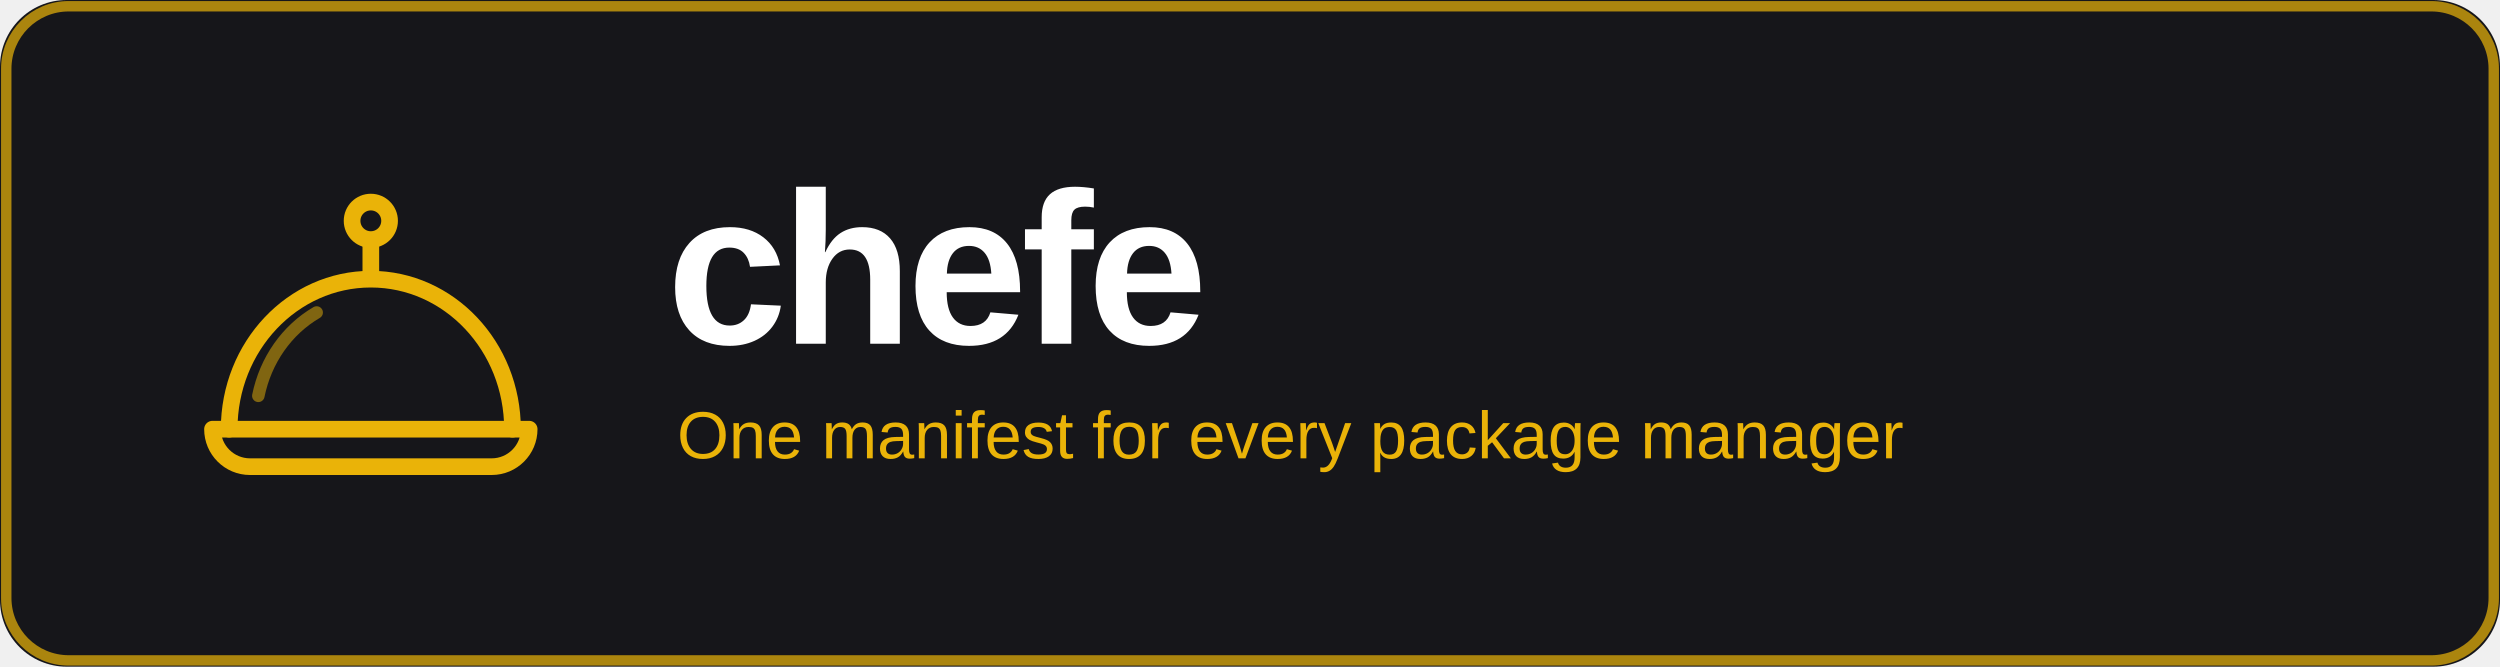
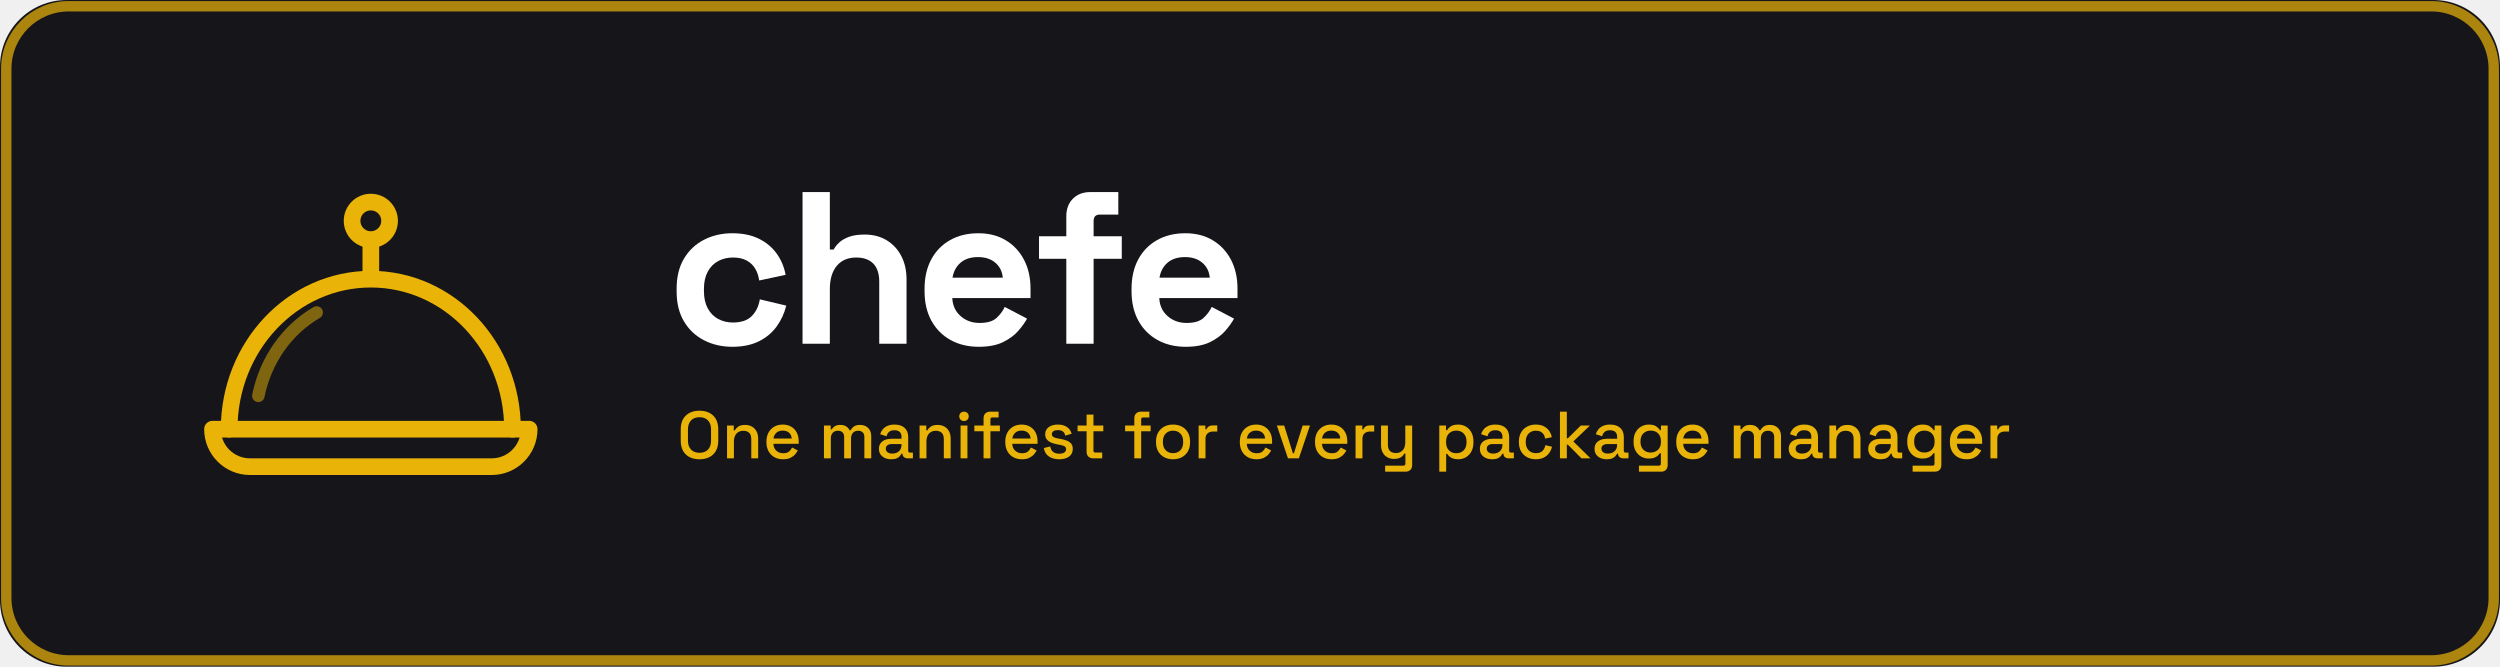
- <svg xmlns="http://www.w3.org/2000/svg" width="1200" height="320" viewBox="0 0 1200 320" fill="none">
+ <svg xmlns="http://www.w3.org/2000/svg" viewBox="0 0 1200 320" fill="none">
  <rect width="1200" height="320" rx="32" fill="#16161a" />
  <rect x="3" y="3" width="1194" height="314" rx="30" fill="none" stroke="#eab308" stroke-width="5" opacity="0.7" />
  <g transform="translate(58 46) scale(2)" stroke="#eab308" stroke-linecap="round" stroke-linejoin="round" fill="none" stroke-width="4">
    <circle cx="60" cy="30" r="4.5" />
    <path d="M60 36 v6" />
    <path d="M26 80 a34 36 0 0 1 68 0" />
    <path d="M33 72 a28 30 0 0 1 14 -20" stroke-width="3" opacity="0.5" />
    <path d="M22 80 h76 a9 9 0 0 1 -9 9 H31 a9 9 0 0 1 -9 -9 Z" />
  </g>
-   <text x="320" y="165" font-family="'Space Grotesk','Helvetica Neue',Arial,sans-serif" font-weight="700" font-size="104" letter-spacing="-3" fill="#ffffff">chefe</text>
-   <text x="325" y="220" font-family="'Space Grotesk','Helvetica Neue',Arial,sans-serif" font-weight="500" font-size="32" fill="#eab308">One manifest for every package manager</text>
+   <g fill="#ffffff">
+     <path transform="translate(320.00 165.00) scale(0.104 -0.104)" d="M303 -14Q231 -14 172.5 16.0Q114 46 80.0 103.0Q46 160 46 241V255Q46 336 80.0 393.0Q114 450 172.5 480.0Q231 510 303 510Q374 510 425.0 485.0Q476 460 507.5 416.5Q539 373 549 318L427 292Q423 322 409.0 346.0Q395 370 369.5 384.0Q344 398 306 398Q268 398 237.5 381.5Q207 365 189.5 332.5Q172 300 172 253V243Q172 196 189.5 163.5Q207 131 237.5 114.5Q268 98 306 98Q363 98 392.5 127.5Q422 157 430 205L552 176Q539 123 507.5 79.5Q476 36 425.0 11.0Q374 -14 303 -14Z" />
+     <path transform="translate(377.94 165.00) scale(0.104 -0.104)" d="M70 0V700H196V435H214Q222 451 239.0 467.0Q256 483 284.5 493.5Q313 504 357 504Q415 504 458.5 477.5Q502 451 526.0 404.5Q550 358 550 296V0H424V286Q424 342 396.5 370.0Q369 398 318 398Q260 398 228.0 359.5Q196 321 196 252V0Z" />
+     <path transform="translate(439.01 165.00) scale(0.104 -0.104)" d="M296 -14Q222 -14 165.5 17.5Q109 49 77.5 106.5Q46 164 46 242V254Q46 332 77.0 389.5Q108 447 164.0 478.5Q220 510 294 510Q367 510 421.0 477.5Q475 445 505.0 387.5Q535 330 535 254V211H174Q176 160 212.0 128.0Q248 96 300 96Q353 96 378.0 119.0Q403 142 416 170L519 116Q505 90 478.5 59.5Q452 29 408.0 7.5Q364 -14 296 -14ZM175 305H407Q403 348 372.5 374.0Q342 400 293 400Q242 400 212.0 374.0Q182 348 175 305Z" />
+     <path transform="translate(496.02 165.00) scale(0.104 -0.104)" d="M152 0V392H26V496H152V588Q152 639 182.5 669.5Q213 700 262 700H392V596H306Q278 596 278 566V496H408V392H278V0Z" />
+     <path transform="translate(538.36 165.00) scale(0.104 -0.104)" d="M296 -14Q222 -14 165.5 17.5Q109 49 77.5 106.5Q46 164 46 242V254Q46 332 77.0 389.5Q108 447 164.0 478.5Q220 510 294 510Q367 510 421.0 477.5Q475 445 505.0 387.5Q535 330 535 254V211H174Q176 160 212.0 128.0Q248 96 300 96Q353 96 378.0 119.0Q403 142 416 170L519 116Q505 90 478.5 59.5Q452 29 408.0 7.5Q364 -14 296 -14ZM175 305H407Q403 348 372.5 374.0Q342 400 293 400Q242 400 212.0 374.0Q182 348 175 305Z" />
+   </g>
+   <g fill="#eab308">
+     <path transform="translate(325.00 220.00) scale(0.032 -0.032)" d="M336.25 -14Q207.4 -14 131.15 58.5Q54.9 131 54.9 267.75V432.25Q54.9 569 131.15 641.5Q207.4 714 336.25 714Q465.1 714 541.35 641.5Q617.601 569 617.601 432.25V267.75Q617.601 131 541.35 58.5Q465.1 -14 336.25 -14ZM336.25 83.001Q418.65 83.001 464.024 131.601Q509.399 180.201 509.399 264.45V435.55Q509.399 519.799 464.024 568.399Q418.65 616.999 336.25 616.999Q254.851 616.999 208.976 568.399Q163.101 519.799 163.101 435.55V264.45Q163.101 180.201 208.976 131.601Q254.851 83.001 336.25 83.001Z" />
+     <path transform="translate(346.54 220.00) scale(0.032 -0.032)" d="M76.3 0V492.5H177.201V418.751H193.101Q207.201 449.301 243.001 475.25Q278.801 501.2 349.651 501.2Q405.901 501.2 449.576 476.275Q493.251 451.35 518.126 405.55Q543 359.75 543 296V0H440.099V288.1Q440.099 352.499 408.224 382.949Q376.349 413.399 319.75 413.399Q255.8 413.399 217.501 371.049Q179.201 328.699 179.201 248.85V0Z" />
+     <path transform="translate(366.22 220.00) scale(0.032 -0.032)" d="M301.6 -14Q227.25 -14 171.1 17.5Q114.95 49 83.625 106.325Q52.3 163.65 52.3 240.25V252.25Q52.3 329.2 83.3 386.35Q114.3 443.5 169.775 475Q225.25 506.5 297.85 506.5Q369.1 506.5 422.575 475.4Q476.05 444.3 506.05 388.2Q536.05 332.1 536.05 256.8V217.65H156.501Q158.851 152.651 200.626 114.526Q242.4 76.401 304.2 76.401Q362.449 76.401 391.824 102.201Q421.199 128.001 436.649 161.951L522.5 118.45Q508.15 90 481.65 59.15Q455.15 28.3 411.85 7.15Q368.55 -14 301.6 -14ZM157.501 296.951H431.498Q427.498 352.55 391.224 384.324Q354.949 416.099 297.2 416.099Q238.5 416.099 202.201 384.324Q165.901 352.55 157.501 296.951Z" />
+     <path transform="translate(393.06 220.00) scale(0.032 -0.032)" d="M76.3 0V492.5H177.201V435H193.101Q206.801 460.7 237.851 480.95Q268.901 501.2 322.101 501.2Q377.201 501.2 410.776 478.425Q444.35 455.651 461 420.901H476.901Q493.901 455 526.651 478.1Q559.4 501.2 619.2 501.2Q666.6 501.2 703.925 481.35Q741.25 461.5 763.225 423.05Q785.2 384.6 785.2 328.45V0H682.299V320.5Q682.299 365.349 657.624 389.699Q632.949 414.049 588.3 414.049Q540.05 414.049 511.125 383.049Q482.201 352.049 482.201 293.7V0H379.299V320.5Q379.299 365.349 354.624 389.699Q329.95 414.049 285.3 414.049Q237.05 414.049 208.126 383.049Q179.201 352.049 179.201 293.7V0Z" />
+     <path transform="translate(420.49 220.00) scale(0.032 -0.032)" d="M228.55 -14Q176.25 -14 134.425 4.15Q92.6 22.3 68.275 57.275Q43.95 92.25 43.95 142.2Q43.95 192.5 68.275 226.125Q92.6 259.75 135.225 276.725Q177.85 293.7 231.75 293.7H382.449V325.55Q382.449 368.95 356.249 395.124Q330.049 421.299 276.1 421.299Q223.15 421.299 195.076 396.299Q167.001 371.3 157.901 330.65L62.2 361.951Q74.2 401.7 100.525 434.25Q126.85 466.8 170.825 486.65Q214.8 506.5 277.4 506.5Q373.3 506.5 428.025 457.85Q482.75 409.2 482.75 318.65V115.801Q482.75 85.801 510.75 85.801H553.2V0H476.2Q441.3 0 419.399 18.175Q397.499 36.35 397.499 67.05V70.15H381.649Q374.499 54.65 358.224 34.625Q341.95 14.6 310.9 0.3Q279.85 -14 228.55 -14ZM244.25 71.201Q305.65 71.201 344.049 106.651Q382.449 142.1 382.449 203.699V214.399H237.95Q197 214.399 171.926 196.775Q146.851 179.15 146.851 145.15Q146.851 111.151 172.926 91.176Q199 71.201 244.25 71.201Z" />
+     <path transform="translate(438.95 220.00) scale(0.032 -0.032)" d="M76.3 0V492.5H177.201V418.751H193.101Q207.201 449.301 243.001 475.25Q278.801 501.2 349.651 501.2Q405.901 501.2 449.576 476.275Q493.251 451.35 518.126 405.55Q543 359.75 543 296V0H440.099V288.1Q440.099 352.499 408.224 382.949Q376.349 413.399 319.75 413.399Q255.8 413.399 217.501 371.049Q179.201 328.699 179.201 248.85V0Z" />
+     <path transform="translate(458.63 220.00) scale(0.032 -0.032)" d="M76.3 0V492.5H179.201V0ZM127.75 559.6Q97.95 559.6 77.425 579.15Q56.9 598.7 56.9 629.8Q56.9 661.251 77.425 680.626Q97.95 700.001 127.75 700.001Q158.551 700.001 178.576 680.626Q198.601 661.251 198.601 629.8Q198.601 598.7 178.576 579.15Q158.551 559.6 127.75 559.6Z" />
+     <path transform="translate(466.82 220.00) scale(0.032 -0.032)" d="M165.299 0V405.999H27.4V492.5H165.299V600.599Q165.299 646.349 191.949 673.175Q218.6 700 264.1 700H390.6V613.499H296.901Q268.201 613.499 268.201 583.499V492.5H410.1V405.999H268.201V0Z" />
+     <path transform="translate(480.87 220.00) scale(0.032 -0.032)" d="M301.6 -14Q227.25 -14 171.1 17.5Q114.95 49 83.625 106.325Q52.3 163.65 52.3 240.25V252.25Q52.3 329.2 83.3 386.35Q114.3 443.5 169.775 475Q225.25 506.5 297.85 506.5Q369.1 506.5 422.575 475.4Q476.05 444.3 506.05 388.2Q536.05 332.1 536.05 256.8V217.65H156.501Q158.851 152.651 200.626 114.526Q242.4 76.401 304.2 76.401Q362.449 76.401 391.824 102.201Q421.199 128.001 436.649 161.951L522.5 118.45Q508.15 90 481.65 59.15Q455.15 28.3 411.85 7.15Q368.55 -14 301.6 -14ZM157.501 296.951H431.498Q427.498 352.55 391.224 384.324Q354.949 416.099 297.2 416.099Q238.5 416.099 202.201 384.324Q165.901 352.55 157.501 296.951Z" />
+     <path transform="translate(499.56 220.00) scale(0.032 -0.032)" d="M277.75 -14Q183.9 -14 121.725 28.0Q59.55 70 46.2 154.65L142.251 178Q149.601 136.7 168.901 113.026Q188.201 89.351 216.55 79.276Q244.9 69.201 277.75 69.201Q327.349 69.201 353.774 87.851Q380.199 106.501 380.199 136.5Q380.199 166.85 355.124 180.925Q330.049 195 281.5 203.699L247.2 209.749Q197.3 219.049 156.4 236.199Q115.5 253.349 91.075 283.3Q66.65 313.25 66.65 359.8Q66.65 429.95 119.075 468.225Q171.5 506.5 257.4 506.5Q340.4 506.5 393.825 469.325Q447.25 432.15 462.85 368.301L367.199 340.7Q358.499 385.699 329.449 404.499Q300.399 423.299 257.4 423.299Q214.75 423.299 190.851 407.824Q166.951 392.349 166.951 363.7Q166.951 334.1 190.451 320.151Q213.951 306.201 254.25 299.151L288.55 293.101Q342.45 283.801 386.025 267.651Q429.6 251.501 455.05 221.876Q480.5 192.251 480.5 142.35Q480.5 67.5 425.575 26.75Q370.65 -14 277.75 -14Z" />
+     <path transform="translate(516.36 220.00) scale(0.032 -0.032)" d="M261.4 0Q215.9 0 189.249 26.825Q162.599 53.651 162.599 99.401V405.999H27.4V492.5H162.599V656.3H265.501V492.5H413.4V405.999H265.501V116.501Q265.501 86.501 294.201 86.501H396.5V0Z" />
+     <path transform="translate(539.18 220.00) scale(0.032 -0.032)" d="M165.299 0V405.999H27.4V492.5H165.299V600.599Q165.299 646.349 191.949 673.175Q218.6 700 264.1 700H390.6V613.499H296.901Q268.201 613.499 268.201 583.499V492.5H410.1V405.999H268.201V0Z" />
+     <path transform="translate(553.22 220.00) scale(0.032 -0.032)" d="M307.4 -14Q233.4 -14 175.625 16.525Q117.85 47.05 85.075 103.875Q52.3 160.7 52.3 238.95V253.55Q52.3 331.8 85.075 388.625Q117.85 445.45 175.625 475.975Q233.4 506.5 307.4 506.5Q381.4 506.5 439.175 475.975Q496.95 445.45 529.725 388.625Q562.5 331.8 562.5 253.55V238.95Q562.5 160.7 529.725 103.875Q496.95 47.05 439.175 16.525Q381.4 -14 307.4 -14ZM307.4 77.701Q375.199 77.701 417.399 121.151Q459.599 164.601 459.599 241.6V250.9Q459.599 327.9 417.724 371.349Q375.849 414.799 307.4 414.799Q239.951 414.799 197.576 371.349Q155.201 327.9 155.201 250.9V241.6Q155.201 164.601 197.576 121.151Q239.951 77.701 307.4 77.701Z" />
+     <path transform="translate(572.90 220.00) scale(0.032 -0.032)" d="M76.3 0V492.5H177.201V434.75H193.101Q205.151 465.8 231.351 480.15Q257.551 494.5 296.801 494.5H355.751V402.099H293.051Q242.601 402.099 210.901 374.674Q179.201 347.249 179.201 289.699V0Z" />
+     <path transform="translate(593.45 220.00) scale(0.032 -0.032)" d="M301.6 -14Q227.25 -14 171.1 17.5Q114.95 49 83.625 106.325Q52.3 163.65 52.3 240.25V252.25Q52.3 329.2 83.3 386.35Q114.3 443.5 169.775 475Q225.25 506.5 297.85 506.5Q369.1 506.5 422.575 475.4Q476.05 444.3 506.05 388.2Q536.05 332.1 536.05 256.8V217.65H156.501Q158.851 152.651 200.626 114.526Q242.4 76.401 304.2 76.401Q362.449 76.401 391.824 102.201Q421.199 128.001 436.649 161.951L522.5 118.45Q508.15 90 481.65 59.15Q455.15 28.3 411.85 7.15Q368.55 -14 301.6 -14ZM157.501 296.951H431.498Q427.498 352.55 391.224 384.324Q354.949 416.099 297.2 416.099Q238.5 416.099 202.201 384.324Q165.901 352.55 157.501 296.951Z" />
+     <path transform="translate(612.14 220.00) scale(0.032 -0.032)" d="M190.099 0 23.699 492.5H133.201L263.95 75.901H279.85L410.599 492.5H520.101L353.701 0Z" />
+     <path transform="translate(629.54 220.00) scale(0.032 -0.032)" d="M301.6 -14Q227.25 -14 171.1 17.5Q114.95 49 83.625 106.325Q52.3 163.65 52.3 240.25V252.25Q52.3 329.2 83.3 386.35Q114.3 443.5 169.775 475Q225.25 506.5 297.85 506.5Q369.1 506.5 422.575 475.4Q476.05 444.3 506.05 388.2Q536.05 332.1 536.05 256.8V217.65H156.501Q158.851 152.651 200.626 114.526Q242.4 76.401 304.2 76.401Q362.449 76.401 391.824 102.201Q421.199 128.001 436.649 161.951L522.5 118.45Q508.15 90 481.65 59.15Q455.15 28.3 411.85 7.15Q368.55 -14 301.6 -14ZM157.501 296.951H431.498Q427.498 352.55 391.224 384.324Q354.949 416.099 297.2 416.099Q238.5 416.099 202.201 384.324Q165.901 352.55 157.501 296.951Z" />
+     <path transform="translate(648.23 220.00) scale(0.032 -0.032)" d="M76.3 0V492.5H177.201V434.75H193.101Q205.151 465.8 231.351 480.15Q257.551 494.5 296.801 494.5H355.751V402.099H293.051Q242.601 402.099 210.901 374.674Q179.201 347.249 179.201 289.699V0Z" />
+     <path transform="translate(660.62 220.00) scale(0.032 -0.032)" d="M132.749 -200V-109.599H407.649Q436.349 -109.599 436.349 -79.599V71.65H420.449Q411.049 52.2 392.474 33.625Q373.899 15.05 342.974 3.175Q312.049 -8.7 264.6 -8.7Q208.699 -8.7 164.849 16.225Q121 41.15 96.125 87.1Q71.25 133.05 71.25 196.15V492.5H174.151V204.05Q174.151 140.001 206.026 109.551Q237.901 79.101 294.5 79.101Q358.45 79.101 396.749 121.276Q435.049 163.451 435.049 243.3V492.5H537.951V-100.599Q537.951 -146.349 511.625 -173.175Q485.3 -200 439.15 -200Z" />
+     <path transform="translate(688.42 220.00) scale(0.032 -0.032)" d="M76.3 -200V492.5H177.201V422.351H193.101Q211.501 455.201 250.476 480.85Q289.451 506.5 361 506.5Q422.75 506.5 474.45 476.65Q526.15 446.8 557.325 390.15Q588.5 333.5 588.5 253.55V238.95Q588.5 159.35 557.5 102.525Q526.5 45.7 474.8 15.85Q423.1 -14 361 -14Q313.201 -14 280.251 -2.1Q247.301 9.8 227.051 28.575Q206.801 47.349 195.101 66.799H179.201V-200ZM331.4 76.401Q398.799 76.401 441.849 119.326Q484.899 162.251 484.899 241.6V250.9Q484.899 330.25 441.524 373.174Q398.149 416.099 331.4 416.099Q265 416.099 221.451 373.174Q177.901 330.25 177.901 250.9V241.6Q177.901 162.251 221.451 119.326Q265 76.401 331.4 76.401Z" />
+     <path transform="translate(708.94 220.00) scale(0.032 -0.032)" d="M228.55 -14Q176.25 -14 134.425 4.15Q92.6 22.3 68.275 57.275Q43.95 92.25 43.95 142.2Q43.95 192.5 68.275 226.125Q92.6 259.75 135.225 276.725Q177.85 293.7 231.75 293.7H382.449V325.55Q382.449 368.95 356.249 395.124Q330.049 421.299 276.1 421.299Q223.15 421.299 195.076 396.299Q167.001 371.3 157.901 330.65L62.2 361.951Q74.2 401.7 100.525 434.25Q126.85 466.8 170.825 486.65Q214.8 506.5 277.4 506.5Q373.3 506.5 428.025 457.85Q482.75 409.2 482.75 318.65V115.801Q482.75 85.801 510.75 85.801H553.2V0H476.2Q441.3 0 419.399 18.175Q397.499 36.35 397.499 67.05V70.15H381.649Q374.499 54.65 358.224 34.625Q341.95 14.6 310.9 0.3Q279.85 -14 228.55 -14ZM244.25 71.201Q305.65 71.201 344.049 106.651Q382.449 142.1 382.449 203.699V214.399H237.95Q197 214.399 171.926 196.775Q146.851 179.15 146.851 145.15Q146.851 111.151 172.926 91.176Q199 71.201 244.25 71.201Z" />
+     <path transform="translate(727.40 220.00) scale(0.032 -0.032)" d="M305.45 -14Q233.8 -14 176.35 16.175Q118.9 46.35 85.6 103.35Q52.3 160.35 52.3 239.95V252.55Q52.3 332.5 85.6 389.325Q118.9 446.15 176.35 476.325Q233.8 506.5 305.45 506.5Q376.1 506.5 426.225 480.975Q476.35 455.45 506.45 412.3Q536.55 369.15 545.5 316.95L445.549 295.85Q441.199 329 425.099 355.974Q408.999 382.949 379.824 398.874Q350.65 414.799 307.4 414.799Q264.15 414.799 229.626 395.499Q195.101 376.199 175.151 339.5Q155.201 302.8 155.201 250.9V241.6Q155.201 189.7 175.151 153.001Q195.101 116.301 229.626 97.001Q264.15 77.701 307.4 77.701Q372.449 77.701 406.324 111.401Q440.199 145.101 448.899 197.301L548.85 174.25Q537.25 123.35 506.8 80.2Q476.35 37.05 426.225 11.525Q376.1 -14 305.45 -14Z" />
+     <path transform="translate(746.34 220.00) scale(0.032 -0.032)" d="M76.3 0V700H179.201V300.751H195.101L388.849 492.5H526.251L276.603 253.55L534.251 0H398.499L195.101 204.699H179.201V0Z" />
+     <path transform="translate(763.98 220.00) scale(0.032 -0.032)" d="M228.55 -14Q176.25 -14 134.425 4.15Q92.6 22.3 68.275 57.275Q43.95 92.25 43.95 142.2Q43.95 192.5 68.275 226.125Q92.6 259.75 135.225 276.725Q177.85 293.7 231.75 293.7H382.449V325.55Q382.449 368.95 356.249 395.124Q330.049 421.299 276.1 421.299Q223.15 421.299 195.076 396.299Q167.001 371.3 157.901 330.65L62.2 361.951Q74.2 401.7 100.525 434.25Q126.85 466.8 170.825 486.65Q214.8 506.5 277.4 506.5Q373.3 506.5 428.025 457.85Q482.75 409.2 482.75 318.65V115.801Q482.75 85.801 510.75 85.801H553.2V0H476.2Q441.3 0 419.399 18.175Q397.499 36.35 397.499 67.05V70.15H381.649Q374.499 54.65 358.224 34.625Q341.95 14.6 310.9 0.3Q279.85 -14 228.55 -14ZM244.25 71.201Q305.65 71.201 344.049 106.651Q382.449 142.1 382.449 203.699V214.399H237.95Q197 214.399 171.926 196.775Q146.851 179.15 146.851 145.15Q146.851 111.151 172.926 91.176Q199 71.201 244.25 71.201Z" />
+     <path transform="translate(782.44 220.00) scale(0.032 -0.032)" d="M52.3 244.25V258.85Q52.3 336.5 83.475 391.825Q114.65 447.15 166.674 476.825Q218.699 506.5 281.099 506.5Q353.299 506.5 391.624 479.875Q429.949 453.251 447.698 422.351H463.599V492.5H563.8V-100.599Q563.8 -146.349 537.65 -173.175Q511.5 -200 465.349 -200H133.349V-109.599H432.549Q461.599 -109.599 461.599 -79.599V77.399H445.698Q434.649 58.6 414.724 39.825Q394.799 21.05 362.349 8.825Q329.899 -3.4 281.099 -3.4Q218.699 -3.4 166.5 26.275Q114.3 55.95 83.3 111.45Q52.3 166.95 52.3 244.25ZM309.4 87.001Q376.149 87.001 419.524 129.251Q462.899 171.501 462.899 246.9V256.2Q462.899 332.6 419.849 374.349Q376.799 416.099 309.4 416.099Q243 416.099 199.451 374.349Q155.901 332.6 155.901 256.2V246.9Q155.901 171.501 199.451 129.251Q243 87.001 309.4 87.001Z" />
+     <path transform="translate(802.92 220.00) scale(0.032 -0.032)" d="M301.6 -14Q227.25 -14 171.1 17.5Q114.95 49 83.625 106.325Q52.3 163.65 52.3 240.25V252.25Q52.3 329.2 83.3 386.35Q114.3 443.5 169.775 475Q225.25 506.5 297.85 506.5Q369.1 506.5 422.575 475.4Q476.05 444.3 506.05 388.2Q536.05 332.1 536.05 256.8V217.65H156.501Q158.851 152.651 200.626 114.526Q242.4 76.401 304.2 76.401Q362.449 76.401 391.824 102.201Q421.199 128.001 436.649 161.951L522.5 118.45Q508.15 90 481.65 59.15Q455.15 28.3 411.85 7.15Q368.55 -14 301.6 -14ZM157.501 296.951H431.498Q427.498 352.55 391.224 384.324Q354.949 416.099 297.2 416.099Q238.5 416.099 202.201 384.324Q165.901 352.55 157.501 296.951Z" />
+     <path transform="translate(829.77 220.00) scale(0.032 -0.032)" d="M76.3 0V492.5H177.201V435H193.101Q206.801 460.7 237.851 480.95Q268.901 501.2 322.101 501.2Q377.201 501.2 410.776 478.425Q444.35 455.651 461 420.901H476.901Q493.901 455 526.651 478.1Q559.4 501.2 619.2 501.2Q666.6 501.2 703.925 481.35Q741.25 461.5 763.225 423.05Q785.2 384.6 785.2 328.45V0H682.299V320.5Q682.299 365.349 657.624 389.699Q632.949 414.049 588.3 414.049Q540.05 414.049 511.125 383.049Q482.201 352.049 482.201 293.7V0H379.299V320.5Q379.299 365.349 354.624 389.699Q329.95 414.049 285.3 414.049Q237.05 414.049 208.126 383.049Q179.201 352.049 179.201 293.7V0Z" />
+     <path transform="translate(857.19 220.00) scale(0.032 -0.032)" d="M228.55 -14Q176.25 -14 134.425 4.15Q92.6 22.3 68.275 57.275Q43.95 92.25 43.95 142.2Q43.95 192.5 68.275 226.125Q92.6 259.75 135.225 276.725Q177.85 293.7 231.75 293.7H382.449V325.55Q382.449 368.95 356.249 395.124Q330.049 421.299 276.1 421.299Q223.15 421.299 195.076 396.299Q167.001 371.3 157.901 330.65L62.2 361.951Q74.2 401.7 100.525 434.25Q126.85 466.8 170.825 486.65Q214.8 506.5 277.4 506.5Q373.3 506.5 428.025 457.85Q482.75 409.2 482.75 318.65V115.801Q482.75 85.801 510.75 85.801H553.2V0H476.2Q441.3 0 419.399 18.175Q397.499 36.35 397.499 67.05V70.15H381.649Q374.499 54.65 358.224 34.625Q341.95 14.6 310.9 0.3Q279.85 -14 228.55 -14ZM244.25 71.201Q305.65 71.201 344.049 106.651Q382.449 142.1 382.449 203.699V214.399H237.95Q197 214.399 171.926 196.775Q146.851 179.15 146.851 145.15Q146.851 111.151 172.926 91.176Q199 71.201 244.25 71.201Z" />
+     <path transform="translate(875.66 220.00) scale(0.032 -0.032)" d="M76.3 0V492.5H177.201V418.751H193.101Q207.201 449.301 243.001 475.25Q278.801 501.2 349.651 501.2Q405.901 501.2 449.576 476.275Q493.251 451.35 518.126 405.55Q543 359.75 543 296V0H440.099V288.1Q440.099 352.499 408.224 382.949Q376.349 413.399 319.75 413.399Q255.8 413.399 217.501 371.049Q179.201 328.699 179.201 248.85V0Z" />
+     <path transform="translate(895.34 220.00) scale(0.032 -0.032)" d="M228.55 -14Q176.25 -14 134.425 4.15Q92.6 22.3 68.275 57.275Q43.95 92.25 43.95 142.2Q43.95 192.5 68.275 226.125Q92.6 259.75 135.225 276.725Q177.85 293.7 231.75 293.7H382.449V325.55Q382.449 368.95 356.249 395.124Q330.049 421.299 276.1 421.299Q223.15 421.299 195.076 396.299Q167.001 371.3 157.901 330.65L62.2 361.951Q74.2 401.7 100.525 434.25Q126.85 466.8 170.825 486.65Q214.8 506.5 277.4 506.5Q373.3 506.5 428.025 457.85Q482.75 409.2 482.75 318.65V115.801Q482.75 85.801 510.75 85.801H553.2V0H476.2Q441.3 0 419.399 18.175Q397.499 36.35 397.499 67.05V70.15H381.649Q374.499 54.65 358.224 34.625Q341.95 14.6 310.9 0.3Q279.85 -14 228.55 -14ZM244.25 71.201Q305.65 71.201 344.049 106.651Q382.449 142.1 382.449 203.699V214.399H237.95Q197 214.399 171.926 196.775Q146.851 179.15 146.851 145.15Q146.851 111.151 172.926 91.176Q199 71.201 244.25 71.201Z" />
+     <path transform="translate(913.80 220.00) scale(0.032 -0.032)" d="M52.3 244.25V258.85Q52.3 336.5 83.475 391.825Q114.65 447.15 166.674 476.825Q218.699 506.5 281.099 506.5Q353.299 506.5 391.624 479.875Q429.949 453.251 447.698 422.351H463.599V492.5H563.8V-100.599Q563.8 -146.349 537.65 -173.175Q511.5 -200 465.349 -200H133.349V-109.599H432.549Q461.599 -109.599 461.599 -79.599V77.399H445.698Q434.649 58.6 414.724 39.825Q394.799 21.05 362.349 8.825Q329.899 -3.4 281.099 -3.4Q218.699 -3.4 166.5 26.275Q114.3 55.95 83.3 111.45Q52.3 166.95 52.3 244.25ZM309.4 87.001Q376.149 87.001 419.524 129.251Q462.899 171.501 462.899 246.9V256.2Q462.899 332.6 419.849 374.349Q376.799 416.099 309.4 416.099Q243 416.099 199.451 374.349Q155.901 332.6 155.901 256.2V246.9Q155.901 171.501 199.451 129.251Q243 87.001 309.4 87.001Z" />
+     <path transform="translate(934.28 220.00) scale(0.032 -0.032)" d="M301.6 -14Q227.25 -14 171.1 17.5Q114.95 49 83.625 106.325Q52.3 163.65 52.3 240.25V252.25Q52.3 329.2 83.3 386.35Q114.3 443.5 169.775 475Q225.25 506.5 297.85 506.5Q369.1 506.5 422.575 475.4Q476.05 444.3 506.05 388.2Q536.05 332.1 536.05 256.8V217.65H156.501Q158.851 152.651 200.626 114.526Q242.4 76.401 304.2 76.401Q362.449 76.401 391.824 102.201Q421.199 128.001 436.649 161.951L522.5 118.45Q508.15 90 481.65 59.15Q455.15 28.3 411.85 7.15Q368.55 -14 301.6 -14ZM157.501 296.951H431.498Q427.498 352.55 391.224 384.324Q354.949 416.099 297.2 416.099Q238.5 416.099 202.201 384.324Q165.901 352.55 157.501 296.951Z" />
+     <path transform="translate(952.97 220.00) scale(0.032 -0.032)" d="M76.3 0V492.5H177.201V434.75H193.101Q205.151 465.8 231.351 480.15Q257.551 494.5 296.801 494.5H355.751V402.099H293.051Q242.601 402.099 210.901 374.674Q179.201 347.249 179.201 289.699V0Z" />
+   </g>
</svg>
